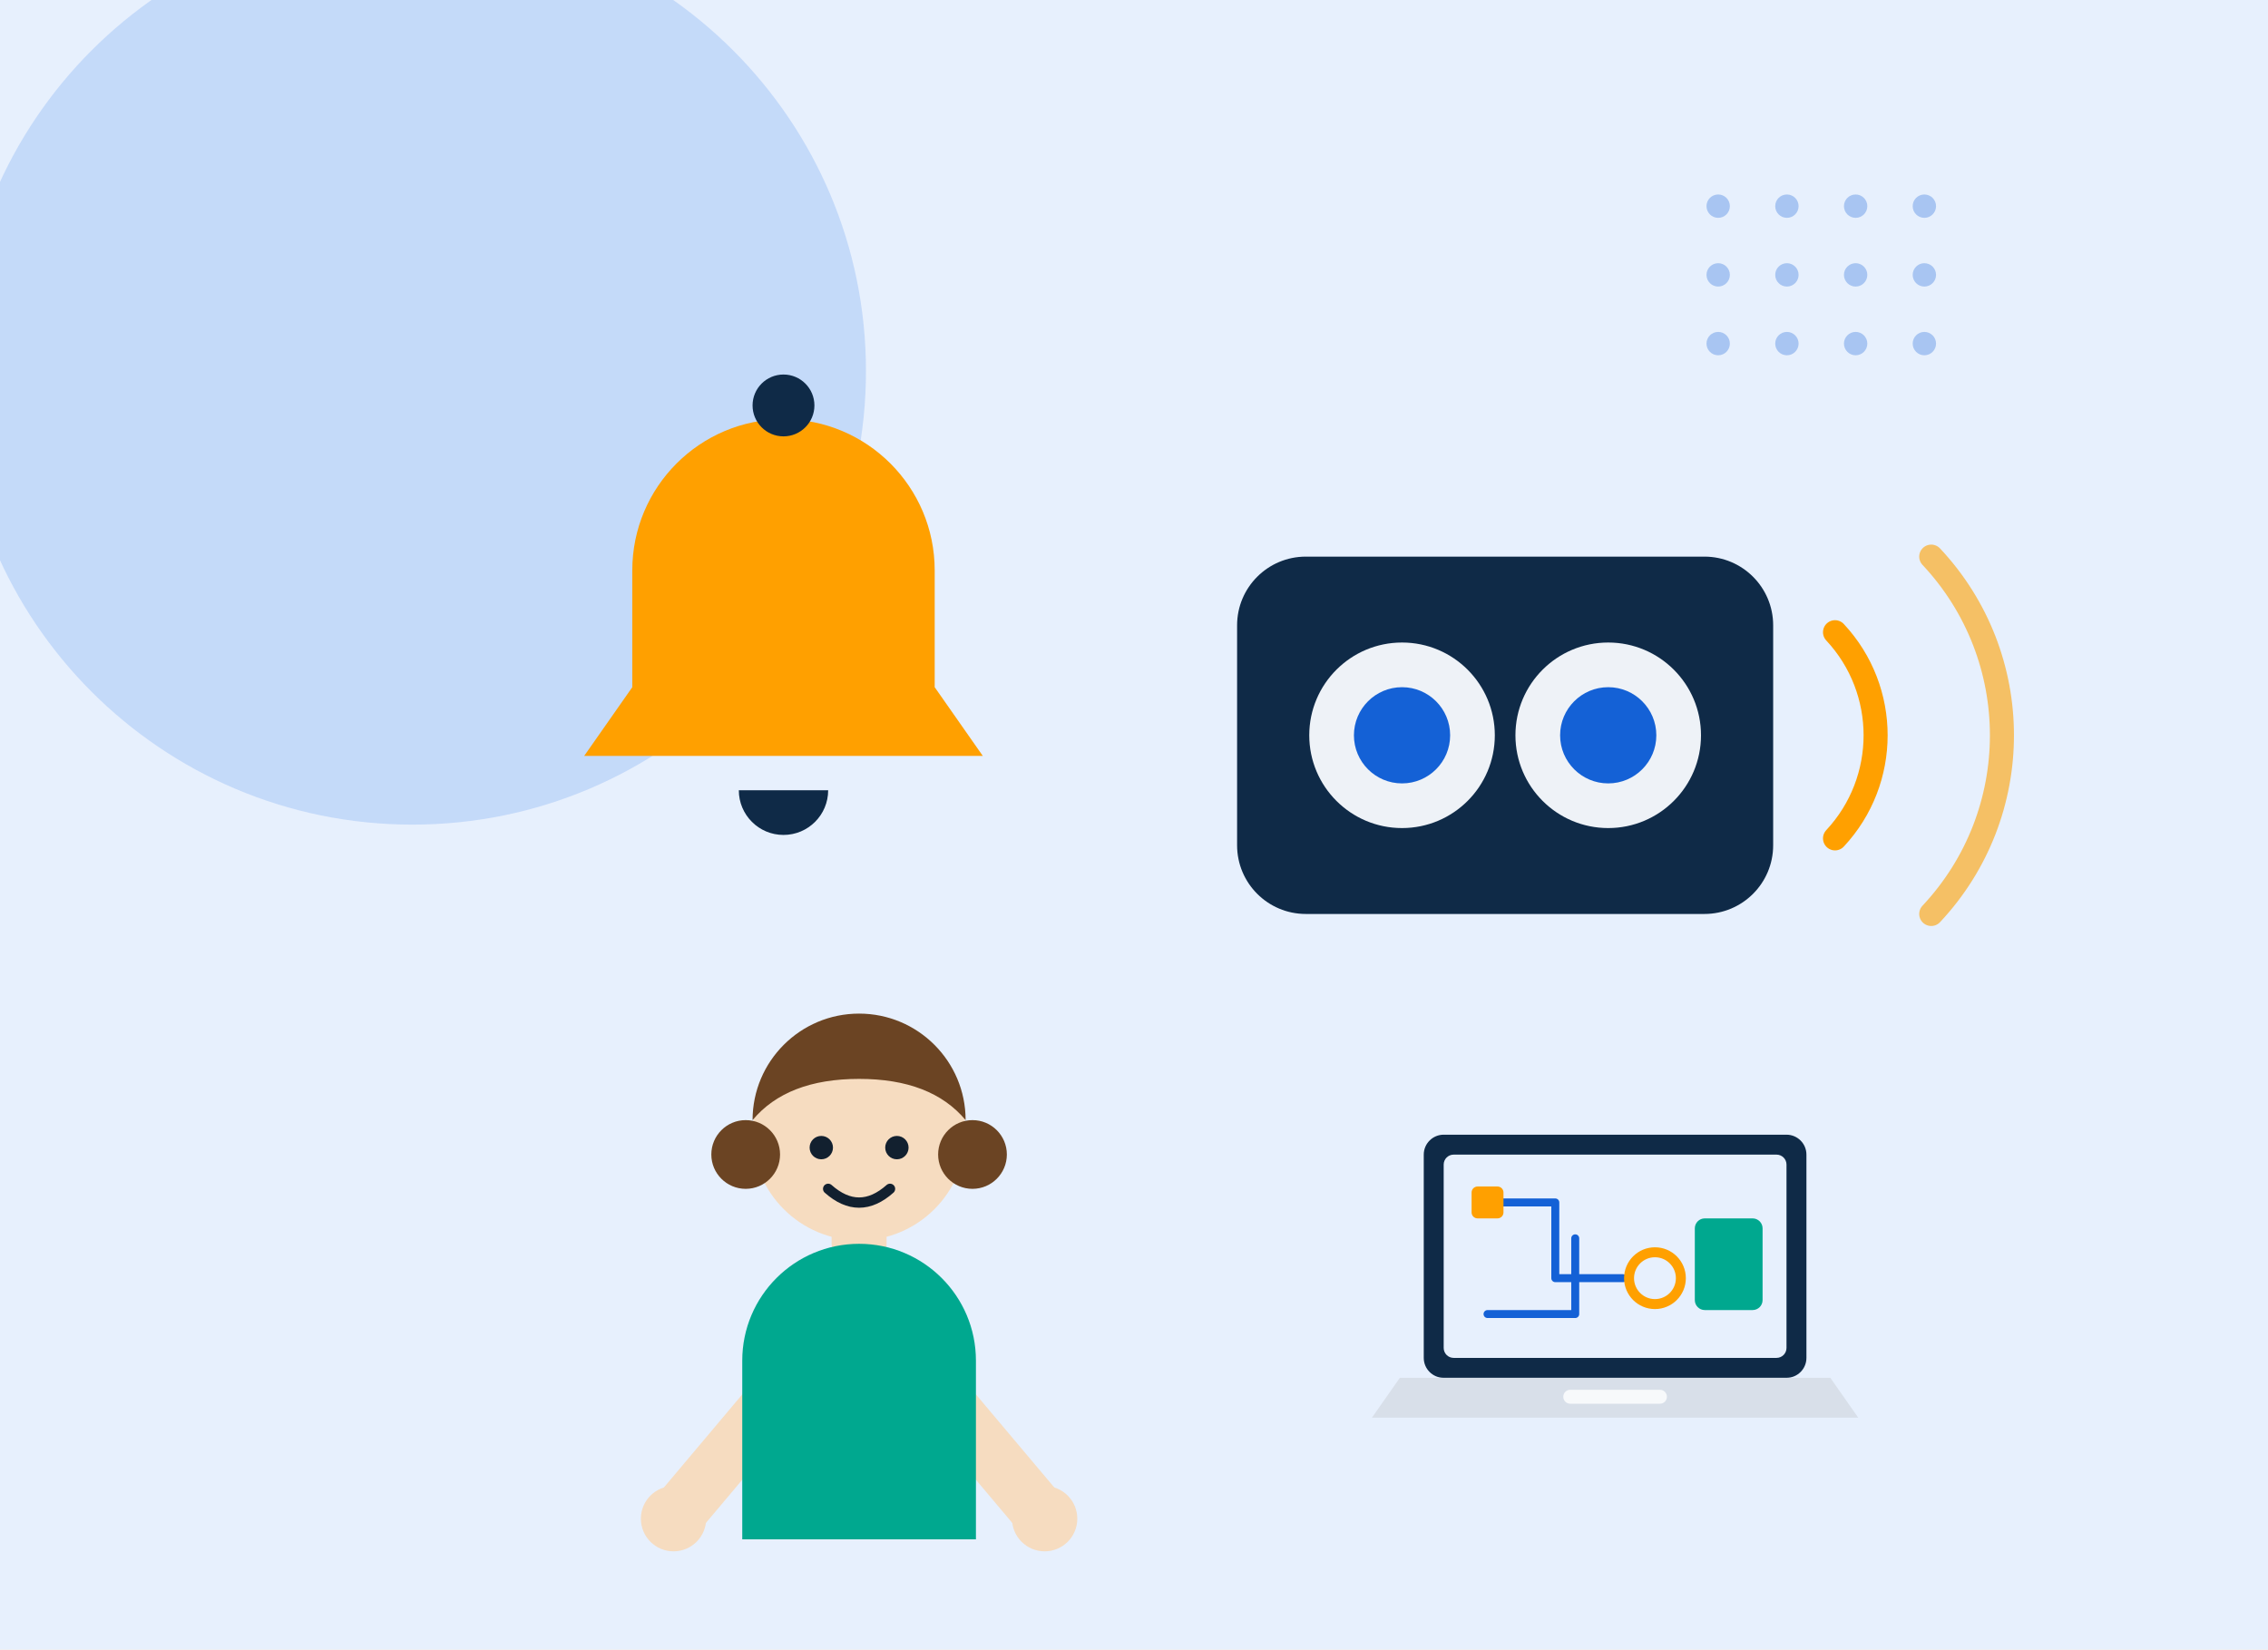
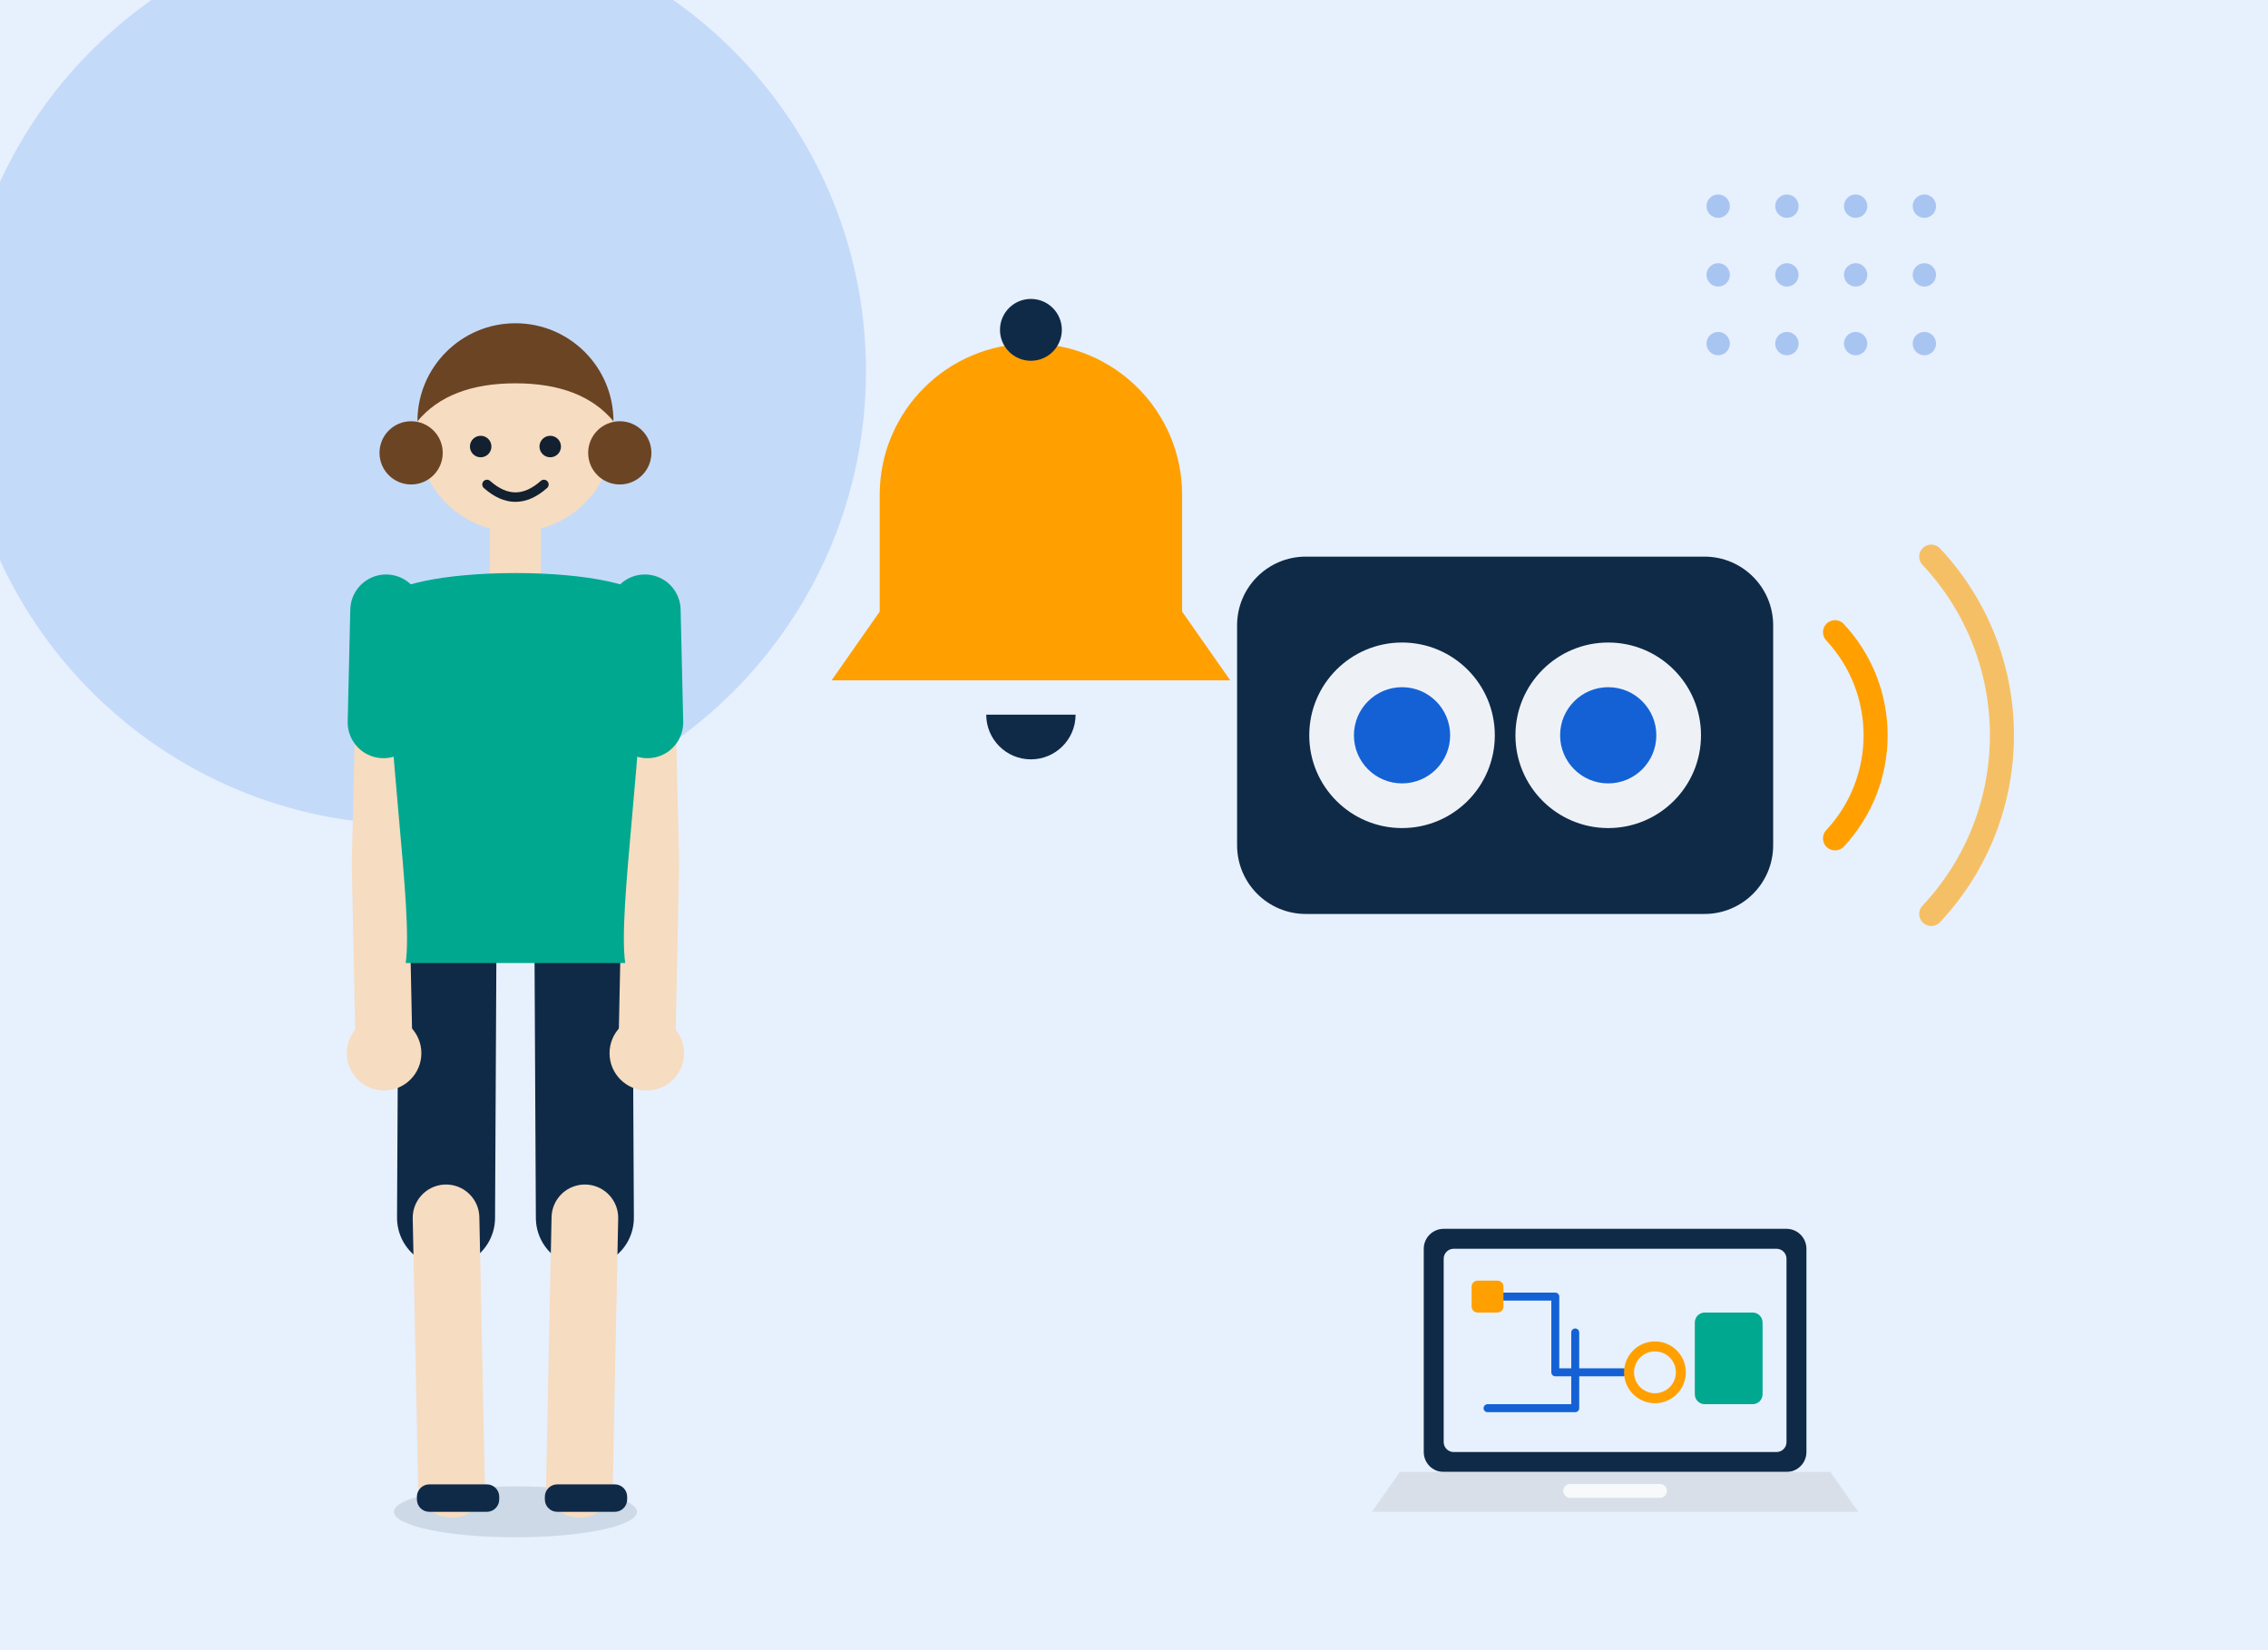
<svg xmlns="http://www.w3.org/2000/svg" viewBox="0 0 660 480" width="660" height="480" role="img">
  <rect width="660" height="480" fill="#E7F0FD" />
  <circle cx="120" cy="108" r="132" fill="#4A8BEE" opacity=".22" />
  <g fill="#1461D6" opacity="0.3">
    <circle cx="500" cy="60" r="3.4" />
    <circle cx="520" cy="60" r="3.4" />
    <circle cx="540" cy="60" r="3.4" />
    <circle cx="560" cy="60" r="3.4" />
    <circle cx="500" cy="80" r="3.4" />
    <circle cx="520" cy="80" r="3.4" />
    <circle cx="540" cy="80" r="3.4" />
    <circle cx="560" cy="80" r="3.4" />
    <circle cx="500" cy="100" r="3.4" />
    <circle cx="520" cy="100" r="3.4" />
    <circle cx="540" cy="100" r="3.4" />
    <circle cx="560" cy="100" r="3.4" />
  </g>
  <g transform="translate(438,214)">
    <rect x="-78" y="-52" width="156" height="104" rx="20" fill="#0F2A47" />
    <circle cx="-30" cy="0" r="27" fill="#EEF2F7" />
    <circle cx="-30" cy="0" r="14" fill="#1461D6" />
    <circle cx="30" cy="0" r="27" fill="#EEF2F7" />
    <circle cx="30" cy="0" r="14" fill="#1461D6" />
    <g fill="none" stroke="#FFA000" stroke-width="7" stroke-linecap="round">
      <path d="M96,-30 a44,44 0 0 1 0,60" />
      <path d="M124,-52 a76,76 0 0 1 0,104" opacity=".6" />
    </g>
  </g>
-   <g transform="translate(228,180)">
+   <g transform="translate(300,158)">
    <path d="M0,-58 a44,44 0 0 1 44,44 v34 l14,20 H-58 l14,-20 v-34 a44,44 0 0 1 44,-44 z" fill="#FFA000" />
    <circle cx="0" cy="-62" r="9" fill="#0F2A47" />
    <path d="M-13,50 a13,13 0 0 0 26,0" fill="#0F2A47" />
  </g>
-   <g transform="translate(250,330) scale(1)">
-     <rect x="-8" y="18" width="16" height="20" rx="6" fill="#F6DCC0" />
-     <path d="M-22,74 L-54,112" stroke="#F6DCC0" stroke-width="16" stroke-linecap="round" />
-     <path d="M22,74 L54,112" stroke="#F6DCC0" stroke-width="16" stroke-linecap="round" />
-     <circle cx="-54" cy="112" r="9.5" fill="#F6DCC0" />
-     <circle cx="54" cy="112" r="9.5" fill="#F6DCC0" />
-     <path d="M-34,118 v-52 a34,34 0 0 1 68,0 v52 z" fill="#00A88F" />
+   <g transform="translate(150,126.28) scale(0.92)">
+     <ellipse cx="0" cy="341" rx="38.44" ry="8.06" fill="#0F2A47" opacity=".12" />
+     <path d="M-21.526,163.68 L-21.957,248" stroke="#0F2A47" stroke-width="31" stroke-linecap="round" />
+     <path d="M-21.957,248 L-20.235,332.32" stroke="#F6DCC0" stroke-width="21.08" stroke-linecap="round" />
+     <rect x="-31.172" y="332.32" width="26.04" height="8.68" rx="3.906" fill="#0F2A47" />
+     <path d="M21.526,163.68 L21.957,248" stroke="#0F2A47" stroke-width="31" stroke-linecap="round" />
+     <path d="M21.957,248 L20.235,332.32" stroke="#F6DCC0" stroke-width="21.08" stroke-linecap="round" />
+     <rect x="9.298" y="332.32" width="26.04" height="8.68" rx="3.906" fill="#0F2A47" />
+     <path d="M-40.92,55.8 L-42.78,136.4 L-41.54,195.92" fill="none" stroke="#F6DCC0" stroke-width="17.98" stroke-linecap="round" stroke-linejoin="round" />
+     <circle cx="-41.54" cy="195.92" r="11.78" fill="#F6DCC0" />
+     <path d="M40.92,55.8 L42.78,136.4 L41.54,195.92" fill="none" stroke="#F6DCC0" stroke-width="17.98" stroke-linecap="round" stroke-linejoin="round" />
+     <circle cx="41.54" cy="195.92" r="11.78" fill="#F6DCC0" />
+     <rect x="-8.06" y="19.22" width="16.12" height="38.44" rx="5.58" fill="#F6DCC0" />
+     <path d="M-34.72,167.4              C-32.29,150.35 -40.92,98.735 -40.92,52.7              a40.92,8.68 0 0 1 81.84,0              C40.92,98.735 32.29,150.35 34.72,167.4 z" fill="#00A88F" />
+     <path d="M-40.92,55.8                      L-41.738,91.264" stroke="#00A88F" stroke-width="22.655" stroke-linecap="round" />
+     <path d="M40.92,55.8                      L41.738,91.264" stroke="#00A88F" stroke-width="22.655" stroke-linecap="round" />
    <g transform="scale(1)">
      <circle cx="0" cy="0" r="31" fill="#F6DCC0" />
      <path d="M-31,-4 a31,31 0 0 1 62,0 q-10,-12 -31,-12 T-31,-4 z" fill="#6B4423" />
      <circle cx="-33" cy="6" r="10" fill="#6B4423" />
      <circle cx="33" cy="6" r="10" fill="#6B4423" />
      <circle cx="-11" cy="4" r="3.4" fill="#12202F" />
      <circle cx="11" cy="4" r="3.4" fill="#12202F" />
      <path d="M-9,16 q9,8 18,0" fill="none" stroke="#12202F" stroke-width="3" stroke-linecap="round" />
    </g>
  </g>
-   <g transform="translate(470,372) scale(0.58)">
+   <g transform="translate(470,399.4) scale(0.58)">
    <rect x="-96" y="-72" width="192" height="122" rx="10" fill="#0F2A47" />
    <rect x="-86" y="-62" width="172" height="102" rx="5" fill="#E7F0FD" />
    <g fill="none" stroke="#1461D6" stroke-width="4" stroke-linecap="round" stroke-linejoin="round">
      <path d="M-64,-38 H-30 V0 H4" />
      <path d="M-64,18 H-20 V-20" />
    </g>
    <rect x="-72" y="-46" width="16" height="16" rx="3" fill="#FFA000" />
    <circle cx="20" cy="0" r="13" fill="none" stroke="#FFA000" stroke-width="5" />
    <rect x="40" y="-30" width="34" height="46" rx="5" fill="#00A88F" />
    <path d="M-108,50 H108 l14,20 H-122 z" fill="#D8DFE9" />
    <rect x="-26" y="56" width="52" height="7" rx="3.5" fill="#FFFFFF" opacity=".8" />
  </g>
</svg>
